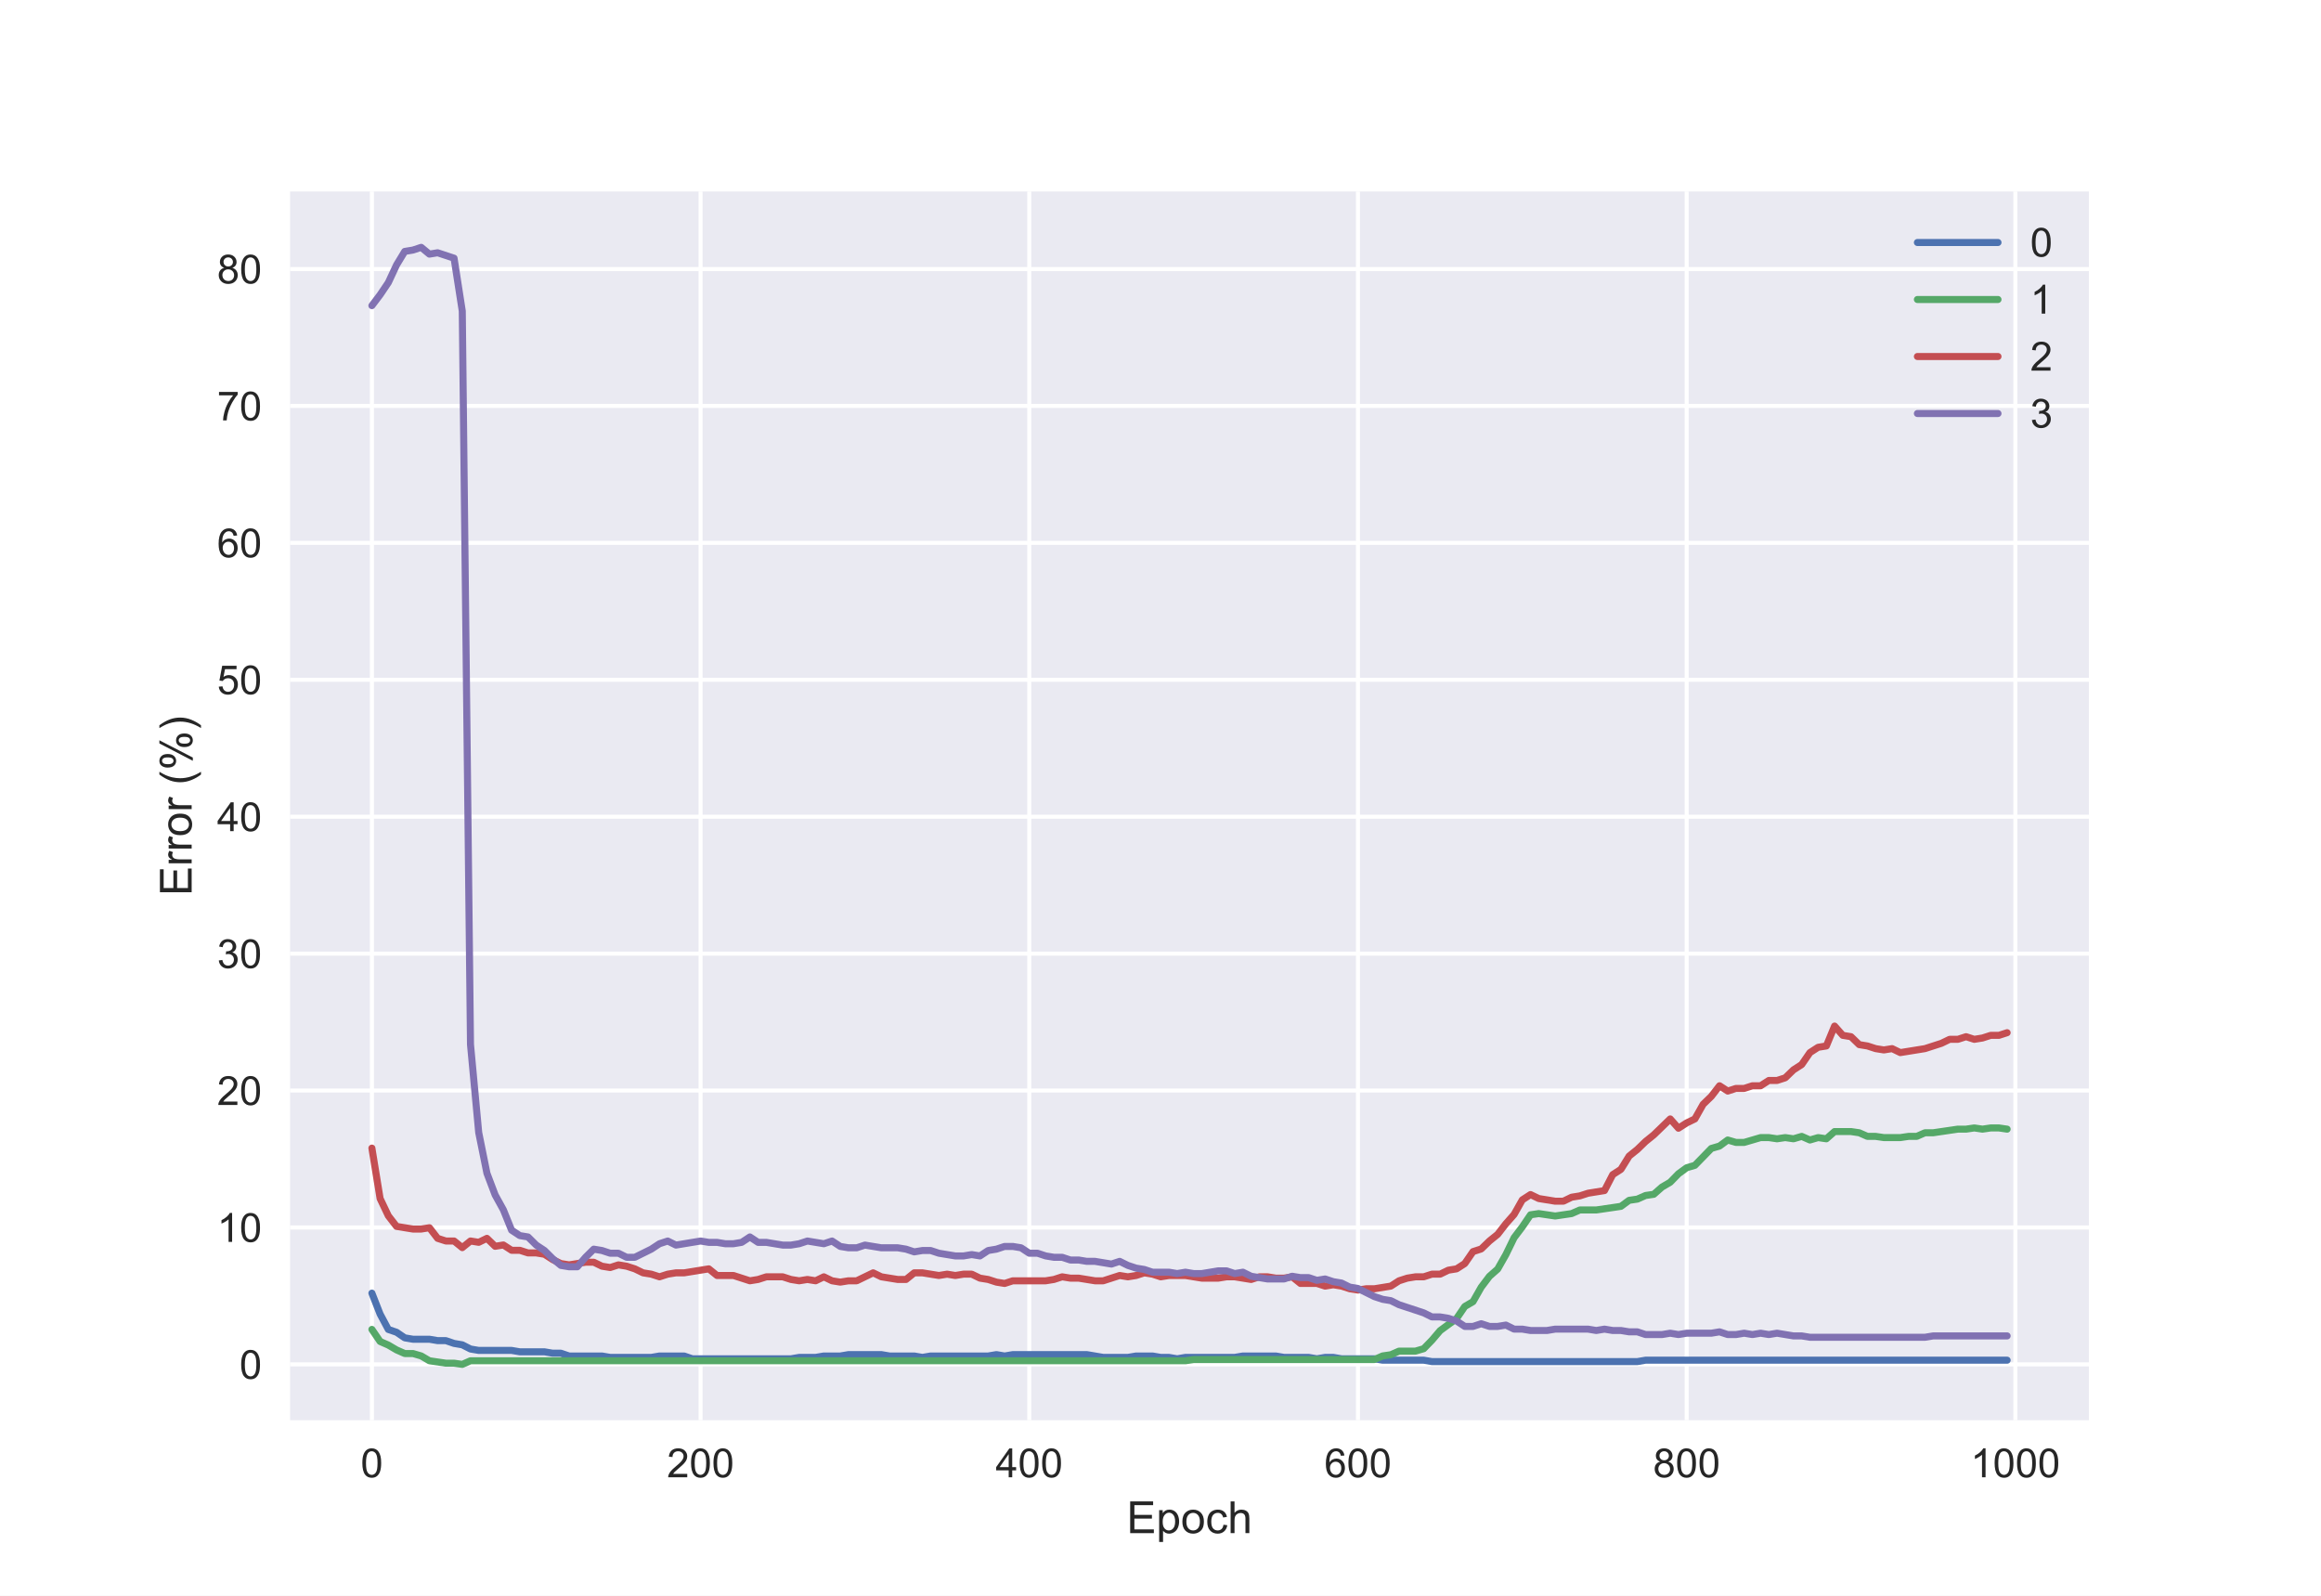
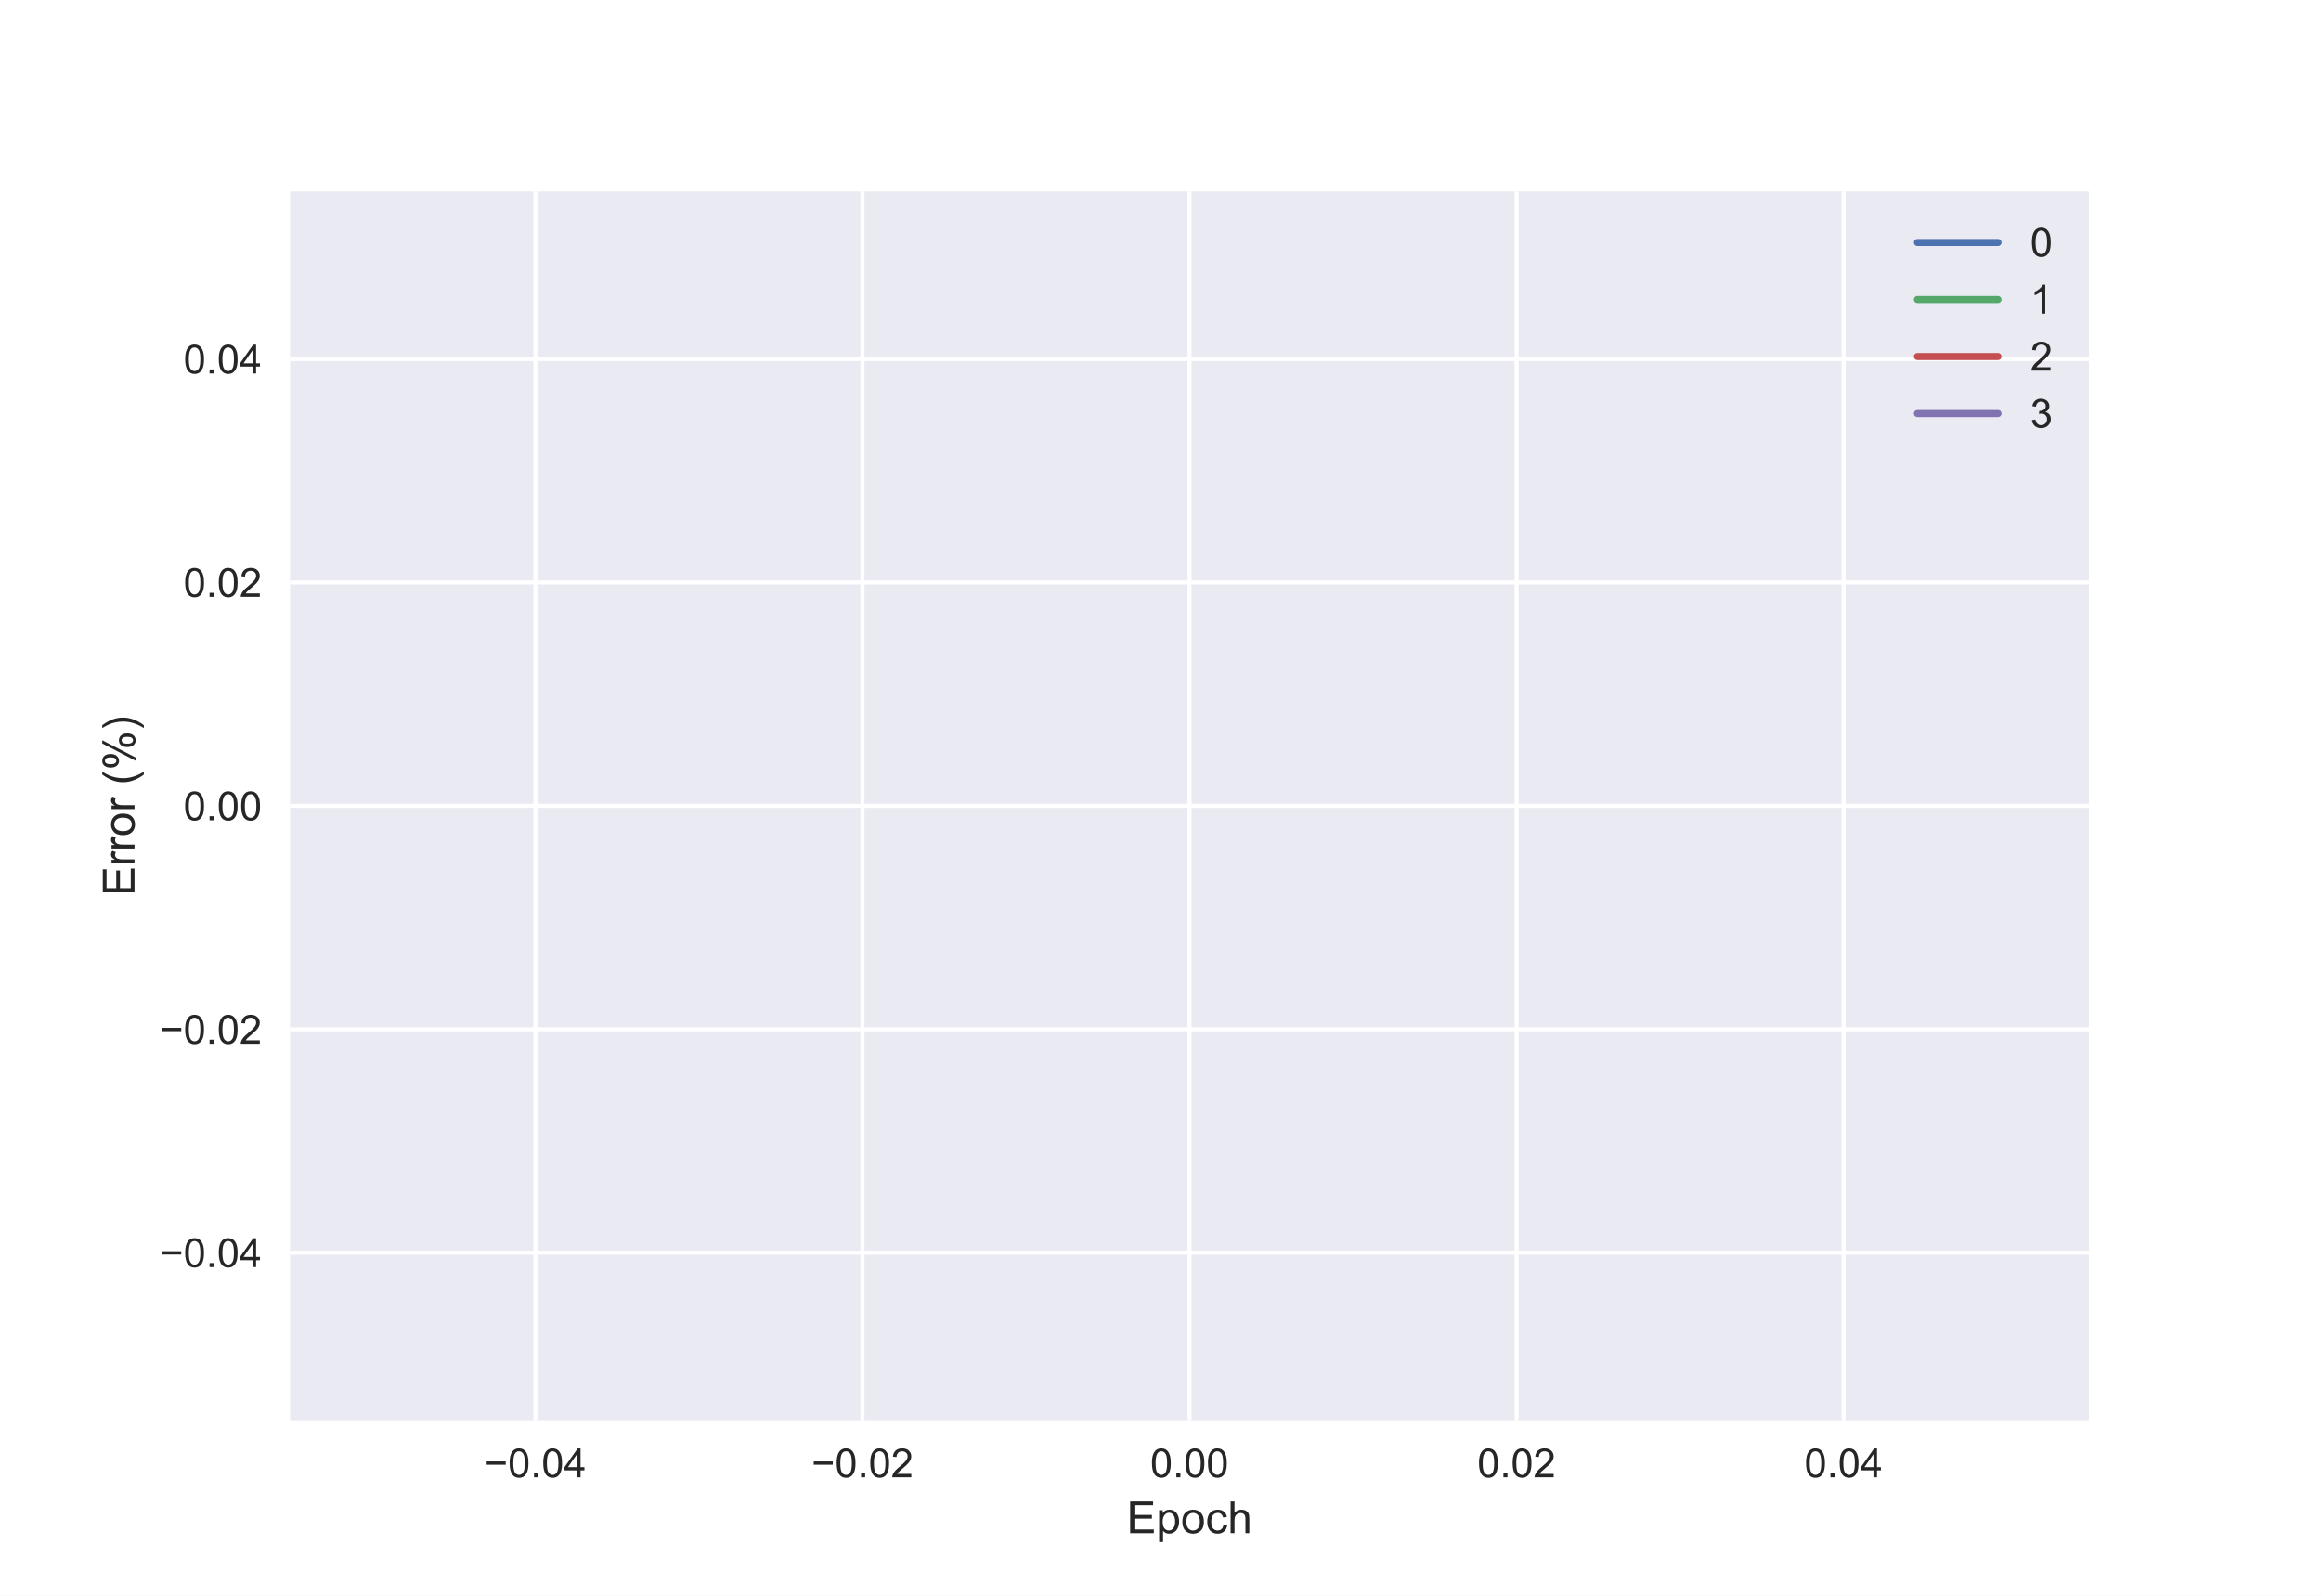
<svg xmlns="http://www.w3.org/2000/svg" xmlns:xlink="http://www.w3.org/1999/xlink" height="396pt" version="1.1" viewBox="0 0 576 396" width="576pt">
  <defs>
    <style type="text/css">
*{stroke-linecap:butt;stroke-linejoin:round;}
  </style>
  </defs>
  <g id="figure_1">
    <g id="patch_1">
      <path d="M 0 396  L 576 396  L 576 0  L 0 0  z " style="fill:#ffffff;" />
    </g>
    <g id="axes_1">
      <g id="patch_2">
        <path d="M 72 352.44  L 518.4 352.44  L 518.4 47.52  L 72 47.52  z " style="fill:#eaeaf2;" />
      </g>
      <g id="matplotlib.axis_1">
        <g id="xtick_1">
          <g id="line2d_1">
-             <path clip-path="url(#p23d921f0ae)" d="M 92.291 352.44  L 92.291 47.52  " style="fill:none;stroke:#ffffff;stroke-linecap:round;" />
+             <path clip-path="url(#p328ed0a8c3)" d="M 132.873 352.44  L 132.873 47.52  " style="fill:none;stroke:#ffffff;stroke-linecap:round;" />
          </g>
          <g id="line2d_2" />
          <g id="text_1">
            <defs>
+               <path d="M 52.828 31.203  L 5.562 31.203  L 5.562 39.406  L 52.828 39.406  z " id="ArialMT-8722" />
              <path d="M 4.156 35.297  Q 4.156 48 6.766 55.734  Q 9.375 63.484 14.516 67.672  Q 19.672 71.875 27.484 71.875  Q 33.25 71.875 37.594 69.547  Q 41.938 67.234 44.766 62.859  Q 47.609 58.5 49.219 52.219  Q 50.828 45.953 50.828 35.297  Q 50.828 22.703 48.234 14.969  Q 45.656 7.234 40.5 3  Q 35.359 -1.219 27.484 -1.219  Q 17.141 -1.219 11.234 6.203  Q 4.156 15.141 4.156 35.297  z M 13.188 35.297  Q 13.188 17.672 17.312 11.828  Q 21.438 6 27.484 6  Q 33.547 6 37.672 11.859  Q 41.797 17.719 41.797 35.297  Q 41.797 52.984 37.672 58.781  Q 33.547 64.594 27.391 64.594  Q 21.344 64.594 17.719 59.469  Q 13.188 52.938 13.188 35.297  z " id="ArialMT-48" />
+               <path d="M 9.078 0  L 9.078 10.016  L 19.094 10.016  L 19.094 0  z " id="ArialMT-46" />
+               <path d="M 32.328 0  L 32.328 17.141  L 1.266 17.141  L 1.266 25.203  L 33.938 71.578  L 41.109 71.578  L 41.109 25.203  L 50.781 25.203  L 50.781 17.141  L 41.109 17.141  L 41.109 0  z M 32.328 25.203  L 32.328 57.469  L 9.906 25.203  z " id="ArialMT-52" />
            </defs>
-             <g style="fill:#262626;" transform="translate(89.51044 366.5978)scale(0.1 -0.1)">
-               <use xlink:href="#ArialMT-48" />
+             <g style="fill:#262626;" transform="translate(120.2219 366.5978)scale(0.1 -0.1)">
+               <use xlink:href="#ArialMT-8722" />
+               <use x="58.398" xlink:href="#ArialMT-48" />
+               <use x="114.014" xlink:href="#ArialMT-46" />
+               <use x="141.797" xlink:href="#ArialMT-48" />
+               <use x="197.412" xlink:href="#ArialMT-52" />
            </g>
          </g>
        </g>
        <g id="xtick_2">
          <g id="line2d_3">
-             <path clip-path="url(#p23d921f0ae)" d="M 173.862 352.44  L 173.862 47.52  " style="fill:none;stroke:#ffffff;stroke-linecap:round;" />
+             <path clip-path="url(#p328ed0a8c3)" d="M 214.036 352.44  L 214.036 47.52  " style="fill:none;stroke:#ffffff;stroke-linecap:round;" />
          </g>
          <g id="line2d_4" />
          <g id="text_2">
            <defs>
              <path d="M 50.344 8.453  L 50.344 0  L 3.031 0  Q 2.938 3.172 4.047 6.109  Q 5.859 10.938 9.828 15.625  Q 13.812 20.312 21.344 26.469  Q 33.016 36.031 37.109 41.625  Q 41.219 47.219 41.219 52.203  Q 41.219 57.422 37.469 61  Q 33.734 64.594 27.734 64.594  Q 21.391 64.594 17.578 60.781  Q 13.766 56.984 13.719 50.25  L 4.688 51.172  Q 5.609 61.281 11.656 66.578  Q 17.719 71.875 27.938 71.875  Q 38.234 71.875 44.234 66.156  Q 50.25 60.453 50.25 52  Q 50.25 47.703 48.484 43.547  Q 46.734 39.406 42.656 34.812  Q 38.578 30.219 29.109 22.219  Q 21.188 15.578 18.938 13.203  Q 16.703 10.844 15.234 8.453  z " id="ArialMT-50" />
            </defs>
-             <g style="fill:#262626;" transform="translate(165.521 366.5978)scale(0.1 -0.1)">
-               <use xlink:href="#ArialMT-50" />
-               <use x="55.615" xlink:href="#ArialMT-48" />
-               <use x="111.23" xlink:href="#ArialMT-48" />
+             <g style="fill:#262626;" transform="translate(201.3856 366.5978)scale(0.1 -0.1)">
+               <use xlink:href="#ArialMT-8722" />
+               <use x="58.398" xlink:href="#ArialMT-48" />
+               <use x="114.014" xlink:href="#ArialMT-46" />
+               <use x="141.797" xlink:href="#ArialMT-48" />
+               <use x="197.412" xlink:href="#ArialMT-50" />
            </g>
          </g>
        </g>
        <g id="xtick_3">
          <g id="line2d_5">
-             <path clip-path="url(#p23d921f0ae)" d="M 255.434 352.44  L 255.434 47.52  " style="fill:none;stroke:#ffffff;stroke-linecap:round;" />
+             <path clip-path="url(#p328ed0a8c3)" d="M 295.2 352.44  L 295.2 47.52  " style="fill:none;stroke:#ffffff;stroke-linecap:round;" />
          </g>
          <g id="line2d_6" />
          <g id="text_3">
-             <defs>
-               <path d="M 32.328 0  L 32.328 17.141  L 1.266 17.141  L 1.266 25.203  L 33.938 71.578  L 41.109 71.578  L 41.109 25.203  L 50.781 25.203  L 50.781 17.141  L 41.109 17.141  L 41.109 0  z M 32.328 25.203  L 32.328 57.469  L 9.906 25.203  z " id="ArialMT-52" />
-             </defs>
-             <g style="fill:#262626;" transform="translate(247.0925 366.5978)scale(0.1 -0.1)">
-               <use xlink:href="#ArialMT-52" />
-               <use x="55.615" xlink:href="#ArialMT-48" />
-               <use x="111.23" xlink:href="#ArialMT-48" />
+             <g style="fill:#262626;" transform="translate(285.4695 366.5978)scale(0.1 -0.1)">
+               <use xlink:href="#ArialMT-48" />
+               <use x="55.615" xlink:href="#ArialMT-46" />
+               <use x="83.398" xlink:href="#ArialMT-48" />
+               <use x="139.014" xlink:href="#ArialMT-48" />
            </g>
          </g>
        </g>
        <g id="xtick_4">
          <g id="line2d_7">
-             <path clip-path="url(#p23d921f0ae)" d="M 337.005 352.44  L 337.005 47.52  " style="fill:none;stroke:#ffffff;stroke-linecap:round;" />
+             <path clip-path="url(#p328ed0a8c3)" d="M 376.364 352.44  L 376.364 47.52  " style="fill:none;stroke:#ffffff;stroke-linecap:round;" />
          </g>
          <g id="line2d_8" />
          <g id="text_4">
-             <defs>
-               <path d="M 49.75 54.047  L 41.016 53.375  Q 39.844 58.547 37.703 60.891  Q 34.125 64.656 28.906 64.656  Q 24.703 64.656 21.531 62.312  Q 17.391 59.281 14.984 53.469  Q 12.594 47.656 12.5 36.922  Q 15.672 41.75 20.266 44.094  Q 24.859 46.438 29.891 46.438  Q 38.672 46.438 44.844 39.969  Q 51.031 33.5 51.031 23.25  Q 51.031 16.5 48.125 10.719  Q 45.219 4.938 40.141 1.859  Q 35.062 -1.219 28.609 -1.219  Q 17.625 -1.219 10.688 6.859  Q 3.766 14.938 3.766 33.5  Q 3.766 54.25 11.422 63.672  Q 18.109 71.875 29.438 71.875  Q 37.891 71.875 43.281 67.141  Q 48.688 62.406 49.75 54.047  z M 13.875 23.188  Q 13.875 18.656 15.797 14.5  Q 17.719 10.359 21.188 8.172  Q 24.656 6 28.469 6  Q 34.031 6 38.031 10.484  Q 42.047 14.984 42.047 22.703  Q 42.047 30.125 38.078 34.391  Q 34.125 38.672 28.125 38.672  Q 22.172 38.672 18.016 34.391  Q 13.875 30.125 13.875 23.188  z " id="ArialMT-54" />
-             </defs>
-             <g style="fill:#262626;" transform="translate(328.664 366.5978)scale(0.1 -0.1)">
-               <use xlink:href="#ArialMT-54" />
-               <use x="55.615" xlink:href="#ArialMT-48" />
-               <use x="111.23" xlink:href="#ArialMT-48" />
+             <g style="fill:#262626;" transform="translate(366.6332 366.5978)scale(0.1 -0.1)">
+               <use xlink:href="#ArialMT-48" />
+               <use x="55.615" xlink:href="#ArialMT-46" />
+               <use x="83.398" xlink:href="#ArialMT-48" />
+               <use x="139.014" xlink:href="#ArialMT-50" />
            </g>
          </g>
        </g>
        <g id="xtick_5">
          <g id="line2d_9">
-             <path clip-path="url(#p23d921f0ae)" d="M 418.577 352.44  L 418.577 47.52  " style="fill:none;stroke:#ffffff;stroke-linecap:round;" />
+             <path clip-path="url(#p328ed0a8c3)" d="M 457.527 352.44  L 457.527 47.52  " style="fill:none;stroke:#ffffff;stroke-linecap:round;" />
          </g>
          <g id="line2d_10" />
          <g id="text_5">
-             <defs>
-               <path d="M 17.672 38.812  Q 12.203 40.828 9.562 44.531  Q 6.938 48.25 6.938 53.422  Q 6.938 61.234 12.547 66.547  Q 18.172 71.875 27.484 71.875  Q 36.859 71.875 42.578 66.422  Q 48.297 60.984 48.297 53.172  Q 48.297 48.188 45.672 44.5  Q 43.062 40.828 37.75 38.812  Q 44.344 36.672 47.781 31.875  Q 51.219 27.094 51.219 20.453  Q 51.219 11.281 44.719 5.031  Q 38.234 -1.219 27.641 -1.219  Q 17.047 -1.219 10.547 5.047  Q 4.047 11.328 4.047 20.703  Q 4.047 27.688 7.594 32.391  Q 11.141 37.109 17.672 38.812  z M 15.922 53.719  Q 15.922 48.641 19.188 45.406  Q 22.469 42.188 27.688 42.188  Q 32.766 42.188 36.016 45.375  Q 39.266 48.578 39.266 53.219  Q 39.266 58.062 35.906 61.359  Q 32.562 64.656 27.594 64.656  Q 22.562 64.656 19.234 61.422  Q 15.922 58.203 15.922 53.719  z M 13.094 20.656  Q 13.094 16.891 14.875 13.375  Q 16.656 9.859 20.172 7.922  Q 23.688 6 27.734 6  Q 34.031 6 38.125 10.047  Q 42.234 14.109 42.234 20.359  Q 42.234 26.703 38.016 30.859  Q 33.797 35.016 27.438 35.016  Q 21.234 35.016 17.156 30.906  Q 13.094 26.812 13.094 20.656  z " id="ArialMT-56" />
-             </defs>
-             <g style="fill:#262626;" transform="translate(410.2355 366.5978)scale(0.1 -0.1)">
-               <use xlink:href="#ArialMT-56" />
-               <use x="55.615" xlink:href="#ArialMT-48" />
-               <use x="111.23" xlink:href="#ArialMT-48" />
-             </g>
-           </g>
-         </g>
-         <g id="xtick_6">
-           <g id="line2d_11">
-             <path clip-path="url(#p23d921f0ae)" d="M 500.148 352.44  L 500.148 47.52  " style="fill:none;stroke:#ffffff;stroke-linecap:round;" />
-           </g>
-           <g id="line2d_12" />
-           <g id="text_6">
-             <defs>
-               <path d="M 37.25 0  L 28.469 0  L 28.469 56  Q 25.297 52.984 20.141 49.953  Q 14.984 46.922 10.891 45.406  L 10.891 53.906  Q 18.266 57.375 23.781 62.297  Q 29.297 67.234 31.594 71.875  L 37.25 71.875  z " id="ArialMT-49" />
-             </defs>
-             <g style="fill:#262626;" transform="translate(489.0265 366.5978)scale(0.1 -0.1)">
-               <use xlink:href="#ArialMT-49" />
-               <use x="55.615" xlink:href="#ArialMT-48" />
-               <use x="111.23" xlink:href="#ArialMT-48" />
-               <use x="166.846" xlink:href="#ArialMT-48" />
-             </g>
-           </g>
-         </g>
-         <g id="text_7">
+             <g style="fill:#262626;" transform="translate(447.7968 366.5978)scale(0.1 -0.1)">
+               <use xlink:href="#ArialMT-48" />
+               <use x="55.615" xlink:href="#ArialMT-46" />
+               <use x="83.398" xlink:href="#ArialMT-48" />
+               <use x="139.014" xlink:href="#ArialMT-52" />
+             </g>
+           </g>
+         </g>
+         <g id="text_6">
          <defs>
            <path d="M 7.906 0  L 7.906 71.578  L 59.672 71.578  L 59.672 63.141  L 17.391 63.141  L 17.391 41.219  L 56.984 41.219  L 56.984 32.812  L 17.391 32.812  L 17.391 8.453  L 61.328 8.453  L 61.328 0  z " id="ArialMT-69" />
            <path d="M 6.594 -19.875  L 6.594 51.859  L 14.594 51.859  L 14.594 45.125  Q 17.438 49.078 21 51.047  Q 24.562 53.031 29.641 53.031  Q 36.281 53.031 41.359 49.609  Q 46.438 46.188 49.016 39.953  Q 51.609 33.734 51.609 26.312  Q 51.609 18.359 48.75 11.984  Q 45.906 5.609 40.453 2.219  Q 35.016 -1.172 29 -1.172  Q 24.609 -1.172 21.109 0.688  Q 17.625 2.547 15.375 5.375  L 15.375 -19.875  z M 14.547 25.641  Q 14.547 15.625 18.594 10.844  Q 22.656 6.062 28.422 6.062  Q 34.281 6.062 38.453 11.016  Q 42.625 15.969 42.625 26.375  Q 42.625 36.281 38.547 41.203  Q 34.469 46.141 28.812 46.141  Q 23.188 46.141 18.859 40.891  Q 14.547 35.641 14.547 25.641  z " id="ArialMT-112" />
            <path d="M 3.328 25.922  Q 3.328 40.328 11.328 47.266  Q 18.016 53.031 27.641 53.031  Q 38.328 53.031 45.109 46.016  Q 51.906 39.016 51.906 26.656  Q 51.906 16.656 48.906 10.906  Q 45.906 5.172 40.156 2  Q 34.422 -1.172 27.641 -1.172  Q 16.75 -1.172 10.031 5.812  Q 3.328 12.797 3.328 25.922  z M 12.359 25.922  Q 12.359 15.969 16.703 11.016  Q 21.047 6.062 27.641 6.062  Q 34.188 6.062 38.531 11.031  Q 42.875 16.016 42.875 26.219  Q 42.875 35.844 38.5 40.797  Q 34.125 45.75 27.641 45.75  Q 21.047 45.75 16.703 40.812  Q 12.359 35.891 12.359 25.922  z " id="ArialMT-111" />
            <path d="M 40.438 19  L 49.078 17.875  Q 47.656 8.938 41.812 3.875  Q 35.984 -1.172 27.484 -1.172  Q 16.844 -1.172 10.375 5.781  Q 3.906 12.75 3.906 25.734  Q 3.906 34.125 6.688 40.422  Q 9.469 46.734 15.156 49.875  Q 20.844 53.031 27.547 53.031  Q 35.984 53.031 41.359 48.75  Q 46.734 44.484 48.25 36.625  L 39.703 35.297  Q 38.484 40.531 35.375 43.156  Q 32.281 45.797 27.875 45.797  Q 21.234 45.797 17.078 41.031  Q 12.938 36.281 12.938 25.984  Q 12.938 15.531 16.938 10.797  Q 20.953 6.062 27.391 6.062  Q 32.562 6.062 36.031 9.234  Q 39.5 12.406 40.438 19  z " id="ArialMT-99" />
            <path d="M 6.594 0  L 6.594 71.578  L 15.375 71.578  L 15.375 45.906  Q 21.531 53.031 30.906 53.031  Q 36.672 53.031 40.922 50.75  Q 45.172 48.484 47 44.484  Q 48.828 40.484 48.828 32.859  L 48.828 0  L 40.047 0  L 40.047 32.859  Q 40.047 39.453 37.188 42.453  Q 34.328 45.453 29.109 45.453  Q 25.203 45.453 21.75 43.422  Q 18.312 41.406 16.844 37.938  Q 15.375 34.469 15.375 28.375  L 15.375 0  z " id="ArialMT-104" />
          </defs>
          <g style="fill:#262626;" transform="translate(279.6058 380.4589)scale(0.11 -0.11)">
            <use xlink:href="#ArialMT-69" />
            <use x="66.699" xlink:href="#ArialMT-112" />
            <use x="122.314" xlink:href="#ArialMT-111" />
            <use x="177.93" xlink:href="#ArialMT-99" />
            <use x="227.93" xlink:href="#ArialMT-104" />
          </g>
        </g>
      </g>
      <g id="matplotlib.axis_2">
        <g id="ytick_1">
+           <g id="line2d_11">
+             <path clip-path="url(#p328ed0a8c3)" d="M 72 310.86  L 518.4 310.86  " style="fill:none;stroke:#ffffff;stroke-linecap:round;" />
+           </g>
+           <g id="line2d_12" />
+           <g id="text_7">
+             <g style="fill:#262626;" transform="translate(39.69844 314.4389)scale(0.1 -0.1)">
+               <use xlink:href="#ArialMT-8722" />
+               <use x="58.398" xlink:href="#ArialMT-48" />
+               <use x="114.014" xlink:href="#ArialMT-46" />
+               <use x="141.797" xlink:href="#ArialMT-48" />
+               <use x="197.412" xlink:href="#ArialMT-52" />
+             </g>
+           </g>
+         </g>
+         <g id="ytick_2">
          <g id="line2d_13">
-             <path clip-path="url(#p23d921f0ae)" d="M 72 338.58  L 518.4 338.58  " style="fill:none;stroke:#ffffff;stroke-linecap:round;" />
+             <path clip-path="url(#p328ed0a8c3)" d="M 72 255.42  L 518.4 255.42  " style="fill:none;stroke:#ffffff;stroke-linecap:round;" />
          </g>
          <g id="line2d_14" />
          <g id="text_8">
-             <g style="fill:#262626;" transform="translate(59.43906 342.1589)scale(0.1 -0.1)">
-               <use xlink:href="#ArialMT-48" />
-             </g>
-           </g>
-         </g>
-         <g id="ytick_2">
+             <g style="fill:#262626;" transform="translate(39.69844 258.9989)scale(0.1 -0.1)">
+               <use xlink:href="#ArialMT-8722" />
+               <use x="58.398" xlink:href="#ArialMT-48" />
+               <use x="114.014" xlink:href="#ArialMT-46" />
+               <use x="141.797" xlink:href="#ArialMT-48" />
+               <use x="197.412" xlink:href="#ArialMT-50" />
+             </g>
+           </g>
+         </g>
+         <g id="ytick_3">
          <g id="line2d_15">
-             <path clip-path="url(#p23d921f0ae)" d="M 72 304.603  L 518.4 304.603  " style="fill:none;stroke:#ffffff;stroke-linecap:round;" />
+             <path clip-path="url(#p328ed0a8c3)" d="M 72 199.98  L 518.4 199.98  " style="fill:none;stroke:#ffffff;stroke-linecap:round;" />
          </g>
          <g id="line2d_16" />
          <g id="text_9">
-             <g style="fill:#262626;" transform="translate(53.87812 308.1817)scale(0.1 -0.1)">
-               <use xlink:href="#ArialMT-49" />
-               <use x="55.615" xlink:href="#ArialMT-48" />
-             </g>
-           </g>
-         </g>
-         <g id="ytick_3">
+             <g style="fill:#262626;" transform="translate(45.53906 203.5589)scale(0.1 -0.1)">
+               <use xlink:href="#ArialMT-48" />
+               <use x="55.615" xlink:href="#ArialMT-46" />
+               <use x="83.398" xlink:href="#ArialMT-48" />
+               <use x="139.014" xlink:href="#ArialMT-48" />
+             </g>
+           </g>
+         </g>
+         <g id="ytick_4">
          <g id="line2d_17">
-             <path clip-path="url(#p23d921f0ae)" d="M 72 270.626  L 518.4 270.626  " style="fill:none;stroke:#ffffff;stroke-linecap:round;" />
+             <path clip-path="url(#p328ed0a8c3)" d="M 72 144.54  L 518.4 144.54  " style="fill:none;stroke:#ffffff;stroke-linecap:round;" />
          </g>
          <g id="line2d_18" />
          <g id="text_10">
-             <g style="fill:#262626;" transform="translate(53.87812 274.2045)scale(0.1 -0.1)">
-               <use xlink:href="#ArialMT-50" />
-               <use x="55.615" xlink:href="#ArialMT-48" />
-             </g>
-           </g>
-         </g>
-         <g id="ytick_4">
+             <g style="fill:#262626;" transform="translate(45.53906 148.1189)scale(0.1 -0.1)">
+               <use xlink:href="#ArialMT-48" />
+               <use x="55.615" xlink:href="#ArialMT-46" />
+               <use x="83.398" xlink:href="#ArialMT-48" />
+               <use x="139.014" xlink:href="#ArialMT-50" />
+             </g>
+           </g>
+         </g>
+         <g id="ytick_5">
          <g id="line2d_19">
-             <path clip-path="url(#p23d921f0ae)" d="M 72 236.648  L 518.4 236.648  " style="fill:none;stroke:#ffffff;stroke-linecap:round;" />
+             <path clip-path="url(#p328ed0a8c3)" d="M 72 89.1  L 518.4 89.1  " style="fill:none;stroke:#ffffff;stroke-linecap:round;" />
          </g>
          <g id="line2d_20" />
          <g id="text_11">
-             <defs>
-               <path d="M 4.203 18.891  L 12.984 20.062  Q 14.5 12.594 18.141 9.297  Q 21.781 6 27 6  Q 33.203 6 37.469 10.297  Q 41.75 14.594 41.75 20.953  Q 41.75 27 37.797 30.922  Q 33.844 34.859 27.734 34.859  Q 25.25 34.859 21.531 33.891  L 22.516 41.609  Q 23.391 41.5 23.922 41.5  Q 29.547 41.5 34.031 44.422  Q 38.531 47.359 38.531 53.469  Q 38.531 58.297 35.25 61.469  Q 31.984 64.656 26.812 64.656  Q 21.688 64.656 18.266 61.422  Q 14.844 58.203 13.875 51.766  L 5.078 53.328  Q 6.688 62.156 12.391 67.016  Q 18.109 71.875 26.609 71.875  Q 32.469 71.875 37.391 69.359  Q 42.328 66.844 44.938 62.5  Q 47.562 58.156 47.562 53.266  Q 47.562 48.641 45.062 44.828  Q 42.578 41.016 37.703 38.766  Q 44.047 37.312 47.562 32.688  Q 51.078 28.078 51.078 21.141  Q 51.078 11.766 44.234 5.25  Q 37.406 -1.266 26.953 -1.266  Q 17.531 -1.266 11.297 4.344  Q 5.078 9.969 4.203 18.891  z " id="ArialMT-51" />
-             </defs>
-             <g style="fill:#262626;" transform="translate(53.87812 240.2274)scale(0.1 -0.1)">
-               <use xlink:href="#ArialMT-51" />
-               <use x="55.615" xlink:href="#ArialMT-48" />
-             </g>
-           </g>
-         </g>
-         <g id="ytick_5">
-           <g id="line2d_21">
-             <path clip-path="url(#p23d921f0ae)" d="M 72 202.671  L 518.4 202.671  " style="fill:none;stroke:#ffffff;stroke-linecap:round;" />
-           </g>
-           <g id="line2d_22" />
-           <g id="text_12">
-             <g style="fill:#262626;" transform="translate(53.87812 206.2502)scale(0.1 -0.1)">
-               <use xlink:href="#ArialMT-52" />
-               <use x="55.615" xlink:href="#ArialMT-48" />
-             </g>
-           </g>
-         </g>
-         <g id="ytick_6">
-           <g id="line2d_23">
-             <path clip-path="url(#p23d921f0ae)" d="M 72 168.694  L 518.4 168.694  " style="fill:none;stroke:#ffffff;stroke-linecap:round;" />
-           </g>
-           <g id="line2d_24" />
-           <g id="text_13">
-             <defs>
-               <path d="M 4.156 18.75  L 13.375 19.531  Q 14.406 12.797 18.141 9.391  Q 21.875 6 27.156 6  Q 33.5 6 37.891 10.781  Q 42.281 15.578 42.281 23.484  Q 42.281 31 38.062 35.344  Q 33.844 39.703 27 39.703  Q 22.75 39.703 19.328 37.766  Q 15.922 35.844 13.969 32.766  L 5.719 33.844  L 12.641 70.609  L 48.25 70.609  L 48.25 62.203  L 19.672 62.203  L 15.828 42.969  Q 22.266 47.469 29.344 47.469  Q 38.719 47.469 45.156 40.969  Q 51.609 34.469 51.609 24.266  Q 51.609 14.547 45.953 7.469  Q 39.062 -1.219 27.156 -1.219  Q 17.391 -1.219 11.203 4.25  Q 5.031 9.719 4.156 18.75  z " id="ArialMT-53" />
-             </defs>
-             <g style="fill:#262626;" transform="translate(53.87812 172.273)scale(0.1 -0.1)">
-               <use xlink:href="#ArialMT-53" />
-               <use x="55.615" xlink:href="#ArialMT-48" />
-             </g>
-           </g>
-         </g>
-         <g id="ytick_7">
-           <g id="line2d_25">
-             <path clip-path="url(#p23d921f0ae)" d="M 72 134.717  L 518.4 134.717  " style="fill:none;stroke:#ffffff;stroke-linecap:round;" />
-           </g>
-           <g id="line2d_26" />
-           <g id="text_14">
-             <g style="fill:#262626;" transform="translate(53.87812 138.2958)scale(0.1 -0.1)">
-               <use xlink:href="#ArialMT-54" />
-               <use x="55.615" xlink:href="#ArialMT-48" />
-             </g>
-           </g>
-         </g>
-         <g id="ytick_8">
-           <g id="line2d_27">
-             <path clip-path="url(#p23d921f0ae)" d="M 72 100.74  L 518.4 100.74  " style="fill:none;stroke:#ffffff;stroke-linecap:round;" />
-           </g>
-           <g id="line2d_28" />
-           <g id="text_15">
-             <defs>
-               <path d="M 4.734 62.203  L 4.734 70.656  L 51.078 70.656  L 51.078 63.812  Q 44.234 56.547 37.516 44.484  Q 30.812 32.422 27.156 19.672  Q 24.516 10.688 23.781 0  L 14.75 0  Q 14.891 8.453 18.062 20.406  Q 21.234 32.375 27.172 43.484  Q 33.109 54.594 39.797 62.203  z " id="ArialMT-55" />
-             </defs>
-             <g style="fill:#262626;" transform="translate(53.87812 104.3186)scale(0.1 -0.1)">
-               <use xlink:href="#ArialMT-55" />
-               <use x="55.615" xlink:href="#ArialMT-48" />
-             </g>
-           </g>
-         </g>
-         <g id="ytick_9">
-           <g id="line2d_29">
-             <path clip-path="url(#p23d921f0ae)" d="M 72 66.763  L 518.4 66.763  " style="fill:none;stroke:#ffffff;stroke-linecap:round;" />
-           </g>
-           <g id="line2d_30" />
-           <g id="text_16">
-             <g style="fill:#262626;" transform="translate(53.87812 70.34143)scale(0.1 -0.1)">
-               <use xlink:href="#ArialMT-56" />
-               <use x="55.615" xlink:href="#ArialMT-48" />
-             </g>
-           </g>
-         </g>
-         <g id="text_17">
+             <g style="fill:#262626;" transform="translate(45.53906 92.67891)scale(0.1 -0.1)">
+               <use xlink:href="#ArialMT-48" />
+               <use x="55.615" xlink:href="#ArialMT-46" />
+               <use x="83.398" xlink:href="#ArialMT-48" />
+               <use x="139.014" xlink:href="#ArialMT-52" />
+             </g>
+           </g>
+         </g>
+         <g id="text_12">
          <defs>
            <path d="M 6.5 0  L 6.5 51.859  L 14.406 51.859  L 14.406 44  Q 17.438 49.516 20 51.266  Q 22.562 53.031 25.641 53.031  Q 30.078 53.031 34.672 50.203  L 31.641 42.047  Q 28.422 43.953 25.203 43.953  Q 22.312 43.953 20.016 42.219  Q 17.719 40.484 16.75 37.406  Q 15.281 32.719 15.281 27.156  L 15.281 0  z " id="ArialMT-114" />
            <path id="ArialMT-32" />
            <path d="M 23.391 -21.047  Q 16.109 -11.859 11.078 0.438  Q 6.062 12.75 6.062 25.922  Q 6.062 37.547 9.812 48.188  Q 14.203 60.547 23.391 72.797  L 29.688 72.797  Q 23.781 62.641 21.875 58.297  Q 18.891 51.562 17.188 44.234  Q 15.094 35.109 15.094 25.875  Q 15.094 2.391 29.688 -21.047  z " id="ArialMT-40" />
            <path d="M 5.812 54.391  Q 5.812 62.062 9.672 67.422  Q 13.531 72.797 20.844 72.797  Q 27.594 72.797 32 67.984  Q 36.422 63.188 36.422 53.859  Q 36.422 44.781 31.953 39.875  Q 27.484 34.969 20.953 34.969  Q 14.453 34.969 10.125 39.797  Q 5.812 44.625 5.812 54.391  z M 21.094 66.75  Q 17.828 66.75 15.656 63.906  Q 13.484 61.078 13.484 53.516  Q 13.484 46.625 15.672 43.812  Q 17.875 41.016 21.094 41.016  Q 24.422 41.016 26.594 43.844  Q 28.766 46.688 28.766 54.203  Q 28.766 61.141 26.562 63.938  Q 24.359 66.75 21.094 66.75  z M 21.141 -2.641  L 60.297 72.797  L 67.438 72.797  L 28.422 -2.641  z M 52.094 16.797  Q 52.094 24.516 55.953 29.859  Q 59.812 35.203 67.188 35.203  Q 73.922 35.203 78.344 30.391  Q 82.766 25.594 82.766 16.266  Q 82.766 7.172 78.297 2.266  Q 73.828 -2.641 67.234 -2.641  Q 60.75 -2.641 56.422 2.219  Q 52.094 7.078 52.094 16.797  z M 67.438 29.156  Q 64.109 29.156 61.938 26.312  Q 59.766 23.484 59.766 15.922  Q 59.766 9.078 61.953 6.25  Q 64.156 3.422 67.391 3.422  Q 70.75 3.422 72.922 6.25  Q 75.094 9.078 75.094 16.609  Q 75.094 23.531 72.891 26.344  Q 70.703 29.156 67.438 29.156  z " id="ArialMT-37" />
            <path d="M 12.359 -21.047  L 6.062 -21.047  Q 20.656 2.391 20.656 25.875  Q 20.656 35.062 18.562 44.094  Q 16.891 51.422 13.922 58.156  Q 12.016 62.547 6.062 72.797  L 12.359 72.797  Q 21.531 60.547 25.922 48.188  Q 29.688 37.547 29.688 25.922  Q 29.688 12.75 24.625 0.438  Q 19.578 -11.859 12.359 -21.047  z " id="ArialMT-41" />
          </defs>
-           <g style="fill:#262626;" transform="translate(47.56297 222.2825)rotate(-90)scale(0.11 -0.11)">
+           <g style="fill:#262626;" transform="translate(33.38328 222.2825)rotate(-90)scale(0.11 -0.11)">
            <use xlink:href="#ArialMT-69" />
            <use x="66.699" xlink:href="#ArialMT-114" />
            <use x="100" xlink:href="#ArialMT-114" />
            <use x="133.301" xlink:href="#ArialMT-111" />
            <use x="188.916" xlink:href="#ArialMT-114" />
            <use x="222.217" xlink:href="#ArialMT-32" />
            <use x="250" xlink:href="#ArialMT-40" />
            <use x="283.301" xlink:href="#ArialMT-37" />
            <use x="372.217" xlink:href="#ArialMT-41" />
          </g>
        </g>
      </g>
-       <g id="line2d_31">
-         <path clip-path="url(#p23d921f0ae)" d="M 92.291 320.898  L 94.33 326.099  L 96.369 329.912  L 98.409 330.606  L 100.448 331.993  L 102.487 332.339  L 106.566 332.339  L 108.605 332.686  L 110.644 332.686  L 112.684 333.379  L 114.723 333.726  L 116.762 334.766  L 118.802 335.113  L 126.959 335.113  L 128.998 335.46  L 135.116 335.46  L 137.155 335.806  L 139.195 335.806  L 141.234 336.5  L 149.391 336.5  L 151.43 336.846  L 161.627 336.846  L 163.666 336.5  L 169.784 336.5  L 171.823 337.193  L 196.295 337.193  L 198.334 336.846  L 202.412 336.846  L 204.452 336.5  L 208.53 336.5  L 210.57 336.153  L 218.727 336.153  L 220.766 336.5  L 226.884 336.5  L 228.923 336.846  L 230.962 336.5  L 245.237 336.5  L 247.277 336.153  L 249.316 336.5  L 251.355 336.153  L 269.709 336.153  L 273.787 336.846  L 279.905 336.846  L 281.945 336.5  L 286.023 336.5  L 288.062 336.846  L 290.102 336.846  L 292.141 337.193  L 294.18 336.846  L 306.416 336.846  L 308.455 336.5  L 316.613 336.5  L 318.652 336.846  L 324.77 336.846  L 326.809 337.193  L 328.848 336.846  L 330.888 336.846  L 332.927 337.193  L 341.084 337.193  L 343.123 337.54  L 353.32 337.54  L 355.359 337.887  L 406.341 337.887  L 408.38 337.54  L 498.109 337.54  L 498.109 337.54  " style="fill:none;stroke:#4c72b0;stroke-linecap:round;stroke-width:1.75;" />
-       </g>
-       <g id="line2d_32">
-         <path clip-path="url(#p23d921f0ae)" d="M 92.291 329.899  L 94.33 332.892  L 96.369 333.79  L 98.409 334.988  L 100.448 335.886  L 102.487 335.886  L 104.527 336.484  L 106.566 337.682  L 110.644 338.281  L 112.684 338.281  L 114.723 338.58  L 116.762 337.682  L 294.18 337.682  L 296.22 337.383  L 341.084 337.383  L 343.123 336.484  L 345.163 336.185  L 347.202 335.287  L 351.28 335.287  L 353.32 334.688  L 355.359 332.593  L 357.398 330.198  L 361.477 327.204  L 363.516 324.211  L 365.555 323.013  L 367.595 319.421  L 369.634 316.727  L 371.673 314.931  L 373.713 311.338  L 375.752 307.147  L 377.791 304.453  L 379.83 301.46  L 381.87 301.16  L 385.948 301.759  L 390.027 301.16  L 392.066 300.262  L 396.145 300.262  L 402.263 299.364  L 404.302 297.867  L 406.341 297.568  L 408.38 296.67  L 410.42 296.37  L 412.459 294.574  L 414.498 293.377  L 416.538 291.281  L 418.577 289.785  L 420.616 289.186  L 424.695 284.995  L 426.734 284.396  L 428.773 282.899  L 430.813 283.498  L 432.852 283.498  L 436.93 282.301  L 438.97 282.301  L 441.009 282.6  L 443.048 282.301  L 445.088 282.6  L 447.127 282.001  L 449.166 282.899  L 451.205 282.301  L 453.245 282.6  L 455.284 280.804  L 459.363 280.804  L 461.402 281.103  L 463.441 282.001  L 465.48 282.001  L 467.52 282.301  L 471.598 282.301  L 473.638 282.001  L 475.677 282.001  L 477.716 281.103  L 479.756 281.103  L 485.873 280.205  L 487.913 280.205  L 489.952 279.906  L 491.991 280.205  L 494.031 279.906  L 496.07 279.906  L 498.109 280.205  L 498.109 280.205  " style="fill:none;stroke:#55a868;stroke-linecap:round;stroke-width:1.75;" />
-       </g>
-       <g id="line2d_33">
-         <path clip-path="url(#p23d921f0ae)" d="M 92.291 284.914  L 94.33 297.425  L 96.369 301.706  L 98.409 304.339  L 102.487 304.998  L 104.527 304.998  L 106.566 304.669  L 108.605 307.303  L 110.644 307.961  L 112.684 307.961  L 114.723 309.607  L 116.762 307.961  L 118.802 308.29  L 120.841 307.303  L 122.88 309.278  L 124.92 308.949  L 126.959 310.266  L 128.998 310.266  L 131.037 310.924  L 133.077 310.924  L 135.116 311.253  L 137.155 312.57  L 139.195 313.558  L 141.234 313.887  L 145.312 313.229  L 147.352 313.229  L 149.391 314.217  L 151.43 314.546  L 153.47 313.887  L 155.509 314.217  L 157.548 314.875  L 159.587 315.863  L 161.627 316.192  L 163.666 316.85  L 165.705 316.192  L 167.745 315.863  L 169.784 315.863  L 175.902 314.875  L 177.941 316.521  L 182.02 316.521  L 186.098 317.838  L 188.137 317.509  L 190.177 316.85  L 194.255 316.85  L 196.295 317.509  L 198.334 317.838  L 200.373 317.509  L 202.412 317.838  L 204.452 316.85  L 206.491 317.838  L 208.53 318.167  L 210.57 317.838  L 212.609 317.838  L 216.687 315.863  L 218.727 316.85  L 222.805 317.509  L 224.845 317.509  L 226.884 315.863  L 228.923 315.863  L 233.002 316.521  L 235.041 316.192  L 237.08 316.521  L 239.12 316.192  L 241.159 316.192  L 243.198 317.18  L 245.237 317.509  L 247.277 318.167  L 249.316 318.497  L 251.355 317.838  L 259.512 317.838  L 261.552 317.509  L 263.591 316.85  L 265.63 317.18  L 267.67 317.18  L 271.748 317.838  L 273.787 317.838  L 277.866 316.521  L 279.905 316.85  L 281.945 316.521  L 283.984 315.863  L 286.023 316.192  L 288.062 316.85  L 290.102 316.521  L 294.18 316.521  L 298.259 317.18  L 302.338 317.18  L 304.377 316.85  L 306.416 316.85  L 310.495 317.509  L 312.534 316.85  L 314.573 316.85  L 316.613 317.18  L 318.652 317.18  L 320.691 316.85  L 322.73 318.497  L 326.809 318.497  L 328.848 319.155  L 330.888 318.826  L 332.927 319.155  L 334.966 319.814  L 337.005 320.143  L 339.045 319.814  L 341.084 319.814  L 345.163 319.155  L 347.202 317.838  L 349.241 317.18  L 351.28 316.85  L 353.32 316.85  L 355.359 316.192  L 357.398 316.192  L 359.438 315.204  L 361.477 314.875  L 363.516 313.558  L 365.555 310.595  L 367.595 309.936  L 369.634 307.961  L 371.673 306.315  L 373.713 303.681  L 375.752 301.376  L 377.791 297.755  L 379.83 296.438  L 381.87 297.425  L 385.948 298.084  L 387.988 298.084  L 390.027 297.096  L 392.066 296.767  L 394.105 296.109  L 398.184 295.45  L 400.223 291.499  L 402.263 290.182  L 404.302 286.89  L 406.341 285.244  L 408.38 283.268  L 410.42 281.622  L 414.498 277.671  L 416.538 279.976  L 418.577 278.659  L 420.616 277.671  L 422.655 274.05  L 424.695 272.074  L 426.734 269.44  L 428.773 270.757  L 430.813 270.099  L 432.852 270.099  L 434.891 269.44  L 436.93 269.44  L 438.97 268.123  L 441.009 268.123  L 443.048 267.465  L 445.088 265.49  L 447.127 264.173  L 449.166 261.209  L 451.205 259.893  L 453.245 259.563  L 455.284 254.625  L 457.323 256.929  L 459.363 257.259  L 461.402 259.234  L 463.441 259.563  L 465.48 260.222  L 467.52 260.551  L 469.559 260.222  L 471.598 261.209  L 477.716 260.222  L 481.795 258.905  L 483.834 257.917  L 485.873 257.917  L 487.913 257.259  L 489.952 257.917  L 491.991 257.588  L 494.031 256.929  L 496.07 256.929  L 498.109 256.271  L 498.109 256.271  " style="fill:none;stroke:#c44e52;stroke-linecap:round;stroke-width:1.75;" />
-       </g>
-       <g id="line2d_34">
-         <path clip-path="url(#p23d921f0ae)" d="M 92.291 75.846  L 94.33 73.154  L 96.369 70.127  L 98.409 65.753  L 100.448 62.389  L 102.487 62.053  L 104.527 61.38  L 106.566 63.062  L 108.605 62.726  L 112.684 64.071  L 114.723 77.191  L 116.762 259.188  L 118.802 281.054  L 120.841 291.147  L 122.88 296.529  L 124.92 300.23  L 126.959 305.276  L 128.998 306.621  L 131.037 306.958  L 133.077 308.976  L 135.116 310.322  L 137.155 312.34  L 139.195 314.022  L 141.234 314.359  L 143.273 314.359  L 145.312 312.004  L 147.352 309.985  L 149.391 310.322  L 151.43 310.995  L 153.47 310.995  L 155.509 312.004  L 157.548 312.004  L 161.627 309.985  L 163.666 308.64  L 165.705 307.967  L 167.745 308.976  L 173.862 307.967  L 175.902 308.303  L 177.941 308.303  L 179.98 308.64  L 182.02 308.64  L 184.059 308.303  L 186.098 306.958  L 188.137 308.303  L 190.177 308.303  L 194.255 308.976  L 196.295 308.976  L 198.334 308.64  L 200.373 307.967  L 204.452 308.64  L 206.491 307.967  L 208.53 309.313  L 210.57 309.649  L 212.609 309.649  L 214.648 308.976  L 218.727 309.649  L 222.805 309.649  L 224.845 309.985  L 226.884 310.658  L 228.923 310.322  L 230.962 310.322  L 233.002 310.995  L 237.08 311.667  L 239.12 311.667  L 241.159 311.331  L 243.198 311.667  L 245.237 310.322  L 247.277 309.985  L 249.316 309.313  L 251.355 309.313  L 253.395 309.649  L 255.434 310.995  L 257.473 310.995  L 259.512 311.667  L 261.552 312.004  L 263.591 312.004  L 265.63 312.677  L 267.67 312.677  L 269.709 313.013  L 271.748 313.013  L 275.827 313.686  L 277.866 313.013  L 279.905 314.022  L 281.945 314.695  L 283.984 315.031  L 286.023 315.704  L 290.102 315.704  L 292.141 316.041  L 294.18 315.704  L 296.22 316.041  L 298.259 316.041  L 302.338 315.368  L 304.377 315.368  L 306.416 316.041  L 308.455 315.704  L 310.495 316.713  L 314.573 317.386  L 318.652 317.386  L 320.691 316.713  L 322.73 317.05  L 324.77 317.05  L 326.809 317.723  L 328.848 317.386  L 330.888 318.059  L 332.927 318.396  L 334.966 319.405  L 337.005 319.741  L 341.084 321.76  L 343.123 322.432  L 345.163 322.769  L 347.202 323.778  L 353.32 325.797  L 355.359 326.806  L 357.398 326.806  L 359.438 327.142  L 361.477 327.815  L 363.516 329.161  L 365.555 329.161  L 367.595 328.488  L 369.634 329.161  L 371.673 329.161  L 373.713 328.824  L 375.752 329.833  L 377.791 329.833  L 379.83 330.17  L 383.909 330.17  L 385.948 329.833  L 394.105 329.833  L 396.145 330.17  L 398.184 329.833  L 400.223 330.17  L 402.263 330.17  L 404.302 330.506  L 406.341 330.506  L 408.38 331.179  L 412.459 331.179  L 414.498 330.843  L 416.538 331.179  L 418.577 330.843  L 424.695 330.843  L 426.734 330.506  L 428.773 331.179  L 430.813 331.179  L 432.852 330.843  L 434.891 331.179  L 436.93 330.843  L 438.97 331.179  L 441.009 330.843  L 445.088 331.515  L 447.127 331.515  L 449.166 331.852  L 477.716 331.852  L 479.756 331.515  L 498.109 331.515  L 498.109 331.515  " style="fill:none;stroke:#8172b2;stroke-linecap:round;stroke-width:1.75;" />
-       </g>
+       <g id="line2d_21" />
+       <g id="line2d_22" />
+       <g id="line2d_23" />
+       <g id="line2d_24" />
      <g id="patch_3">
        <path d="M 72 352.44  L 72 47.52  " style="fill:none;" />
      </g>
      <g id="patch_4">
        <path d="M 518.4 352.44  L 518.4 47.52  " style="fill:none;" />
      </g>
      <g id="patch_5">
        <path d="M 72 352.44  L 518.4 352.44  " style="fill:none;" />
      </g>
      <g id="patch_6">
        <path d="M 72 47.52  L 518.4 47.52  " style="fill:none;" />
      </g>
      <g id="legend_1">
-         <g id="line2d_35">
+         <g id="line2d_25">
          <path d="M 475.839 60.178  L 495.839 60.178  " style="fill:none;stroke:#4c72b0;stroke-linecap:round;stroke-width:1.75;" />
        </g>
-         <g id="line2d_36" />
-         <g id="text_18">
+         <g id="line2d_26" />
+         <g id="text_13">
          <g style="fill:#262626;" transform="translate(503.8391 63.67781)scale(0.1 -0.1)">
            <use xlink:href="#ArialMT-48" />
          </g>
        </g>
-         <g id="line2d_37">
+         <g id="line2d_27">
          <path d="M 475.839 74.323  L 495.839 74.323  " style="fill:none;stroke:#55a868;stroke-linecap:round;stroke-width:1.75;" />
        </g>
-         <g id="line2d_38" />
-         <g id="text_19">
+         <g id="line2d_28" />
+         <g id="text_14">
+           <defs>
+             <path d="M 37.25 0  L 28.469 0  L 28.469 56  Q 25.297 52.984 20.141 49.953  Q 14.984 46.922 10.891 45.406  L 10.891 53.906  Q 18.266 57.375 23.781 62.297  Q 29.297 67.234 31.594 71.875  L 37.25 71.875  z " id="ArialMT-49" />
+           </defs>
          <g style="fill:#262626;" transform="translate(503.8391 77.82313)scale(0.1 -0.1)">
            <use xlink:href="#ArialMT-49" />
          </g>
        </g>
-         <g id="line2d_39">
+         <g id="line2d_29">
          <path d="M 475.839 88.468  L 495.839 88.468  " style="fill:none;stroke:#c44e52;stroke-linecap:round;stroke-width:1.75;" />
        </g>
-         <g id="line2d_40" />
-         <g id="text_20">
+         <g id="line2d_30" />
+         <g id="text_15">
          <g style="fill:#262626;" transform="translate(503.8391 91.96844)scale(0.1 -0.1)">
            <use xlink:href="#ArialMT-50" />
          </g>
        </g>
-         <g id="line2d_41">
+         <g id="line2d_31">
          <path d="M 475.839 102.614  L 495.839 102.614  " style="fill:none;stroke:#8172b2;stroke-linecap:round;stroke-width:1.75;" />
        </g>
-         <g id="line2d_42" />
-         <g id="text_21">
+         <g id="line2d_32" />
+         <g id="text_16">
+           <defs>
+             <path d="M 4.203 18.891  L 12.984 20.062  Q 14.5 12.594 18.141 9.297  Q 21.781 6 27 6  Q 33.203 6 37.469 10.297  Q 41.75 14.594 41.75 20.953  Q 41.75 27 37.797 30.922  Q 33.844 34.859 27.734 34.859  Q 25.25 34.859 21.531 33.891  L 22.516 41.609  Q 23.391 41.5 23.922 41.5  Q 29.547 41.5 34.031 44.422  Q 38.531 47.359 38.531 53.469  Q 38.531 58.297 35.25 61.469  Q 31.984 64.656 26.812 64.656  Q 21.688 64.656 18.266 61.422  Q 14.844 58.203 13.875 51.766  L 5.078 53.328  Q 6.688 62.156 12.391 67.016  Q 18.109 71.875 26.609 71.875  Q 32.469 71.875 37.391 69.359  Q 42.328 66.844 44.938 62.5  Q 47.562 58.156 47.562 53.266  Q 47.562 48.641 45.062 44.828  Q 42.578 41.016 37.703 38.766  Q 44.047 37.312 47.562 32.688  Q 51.078 28.078 51.078 21.141  Q 51.078 11.766 44.234 5.25  Q 37.406 -1.266 26.953 -1.266  Q 17.531 -1.266 11.297 4.344  Q 5.078 9.969 4.203 18.891  z " id="ArialMT-51" />
+           </defs>
          <g style="fill:#262626;" transform="translate(503.8391 106.1137)scale(0.1 -0.1)">
            <use xlink:href="#ArialMT-51" />
          </g>
        </g>
      </g>
    </g>
  </g>
  <defs>
-     <clipPath id="p23d921f0ae">
+     <clipPath id="p328ed0a8c3">
      <rect height="304.92" width="446.4" x="72" y="47.52" />
    </clipPath>
  </defs>
</svg>
